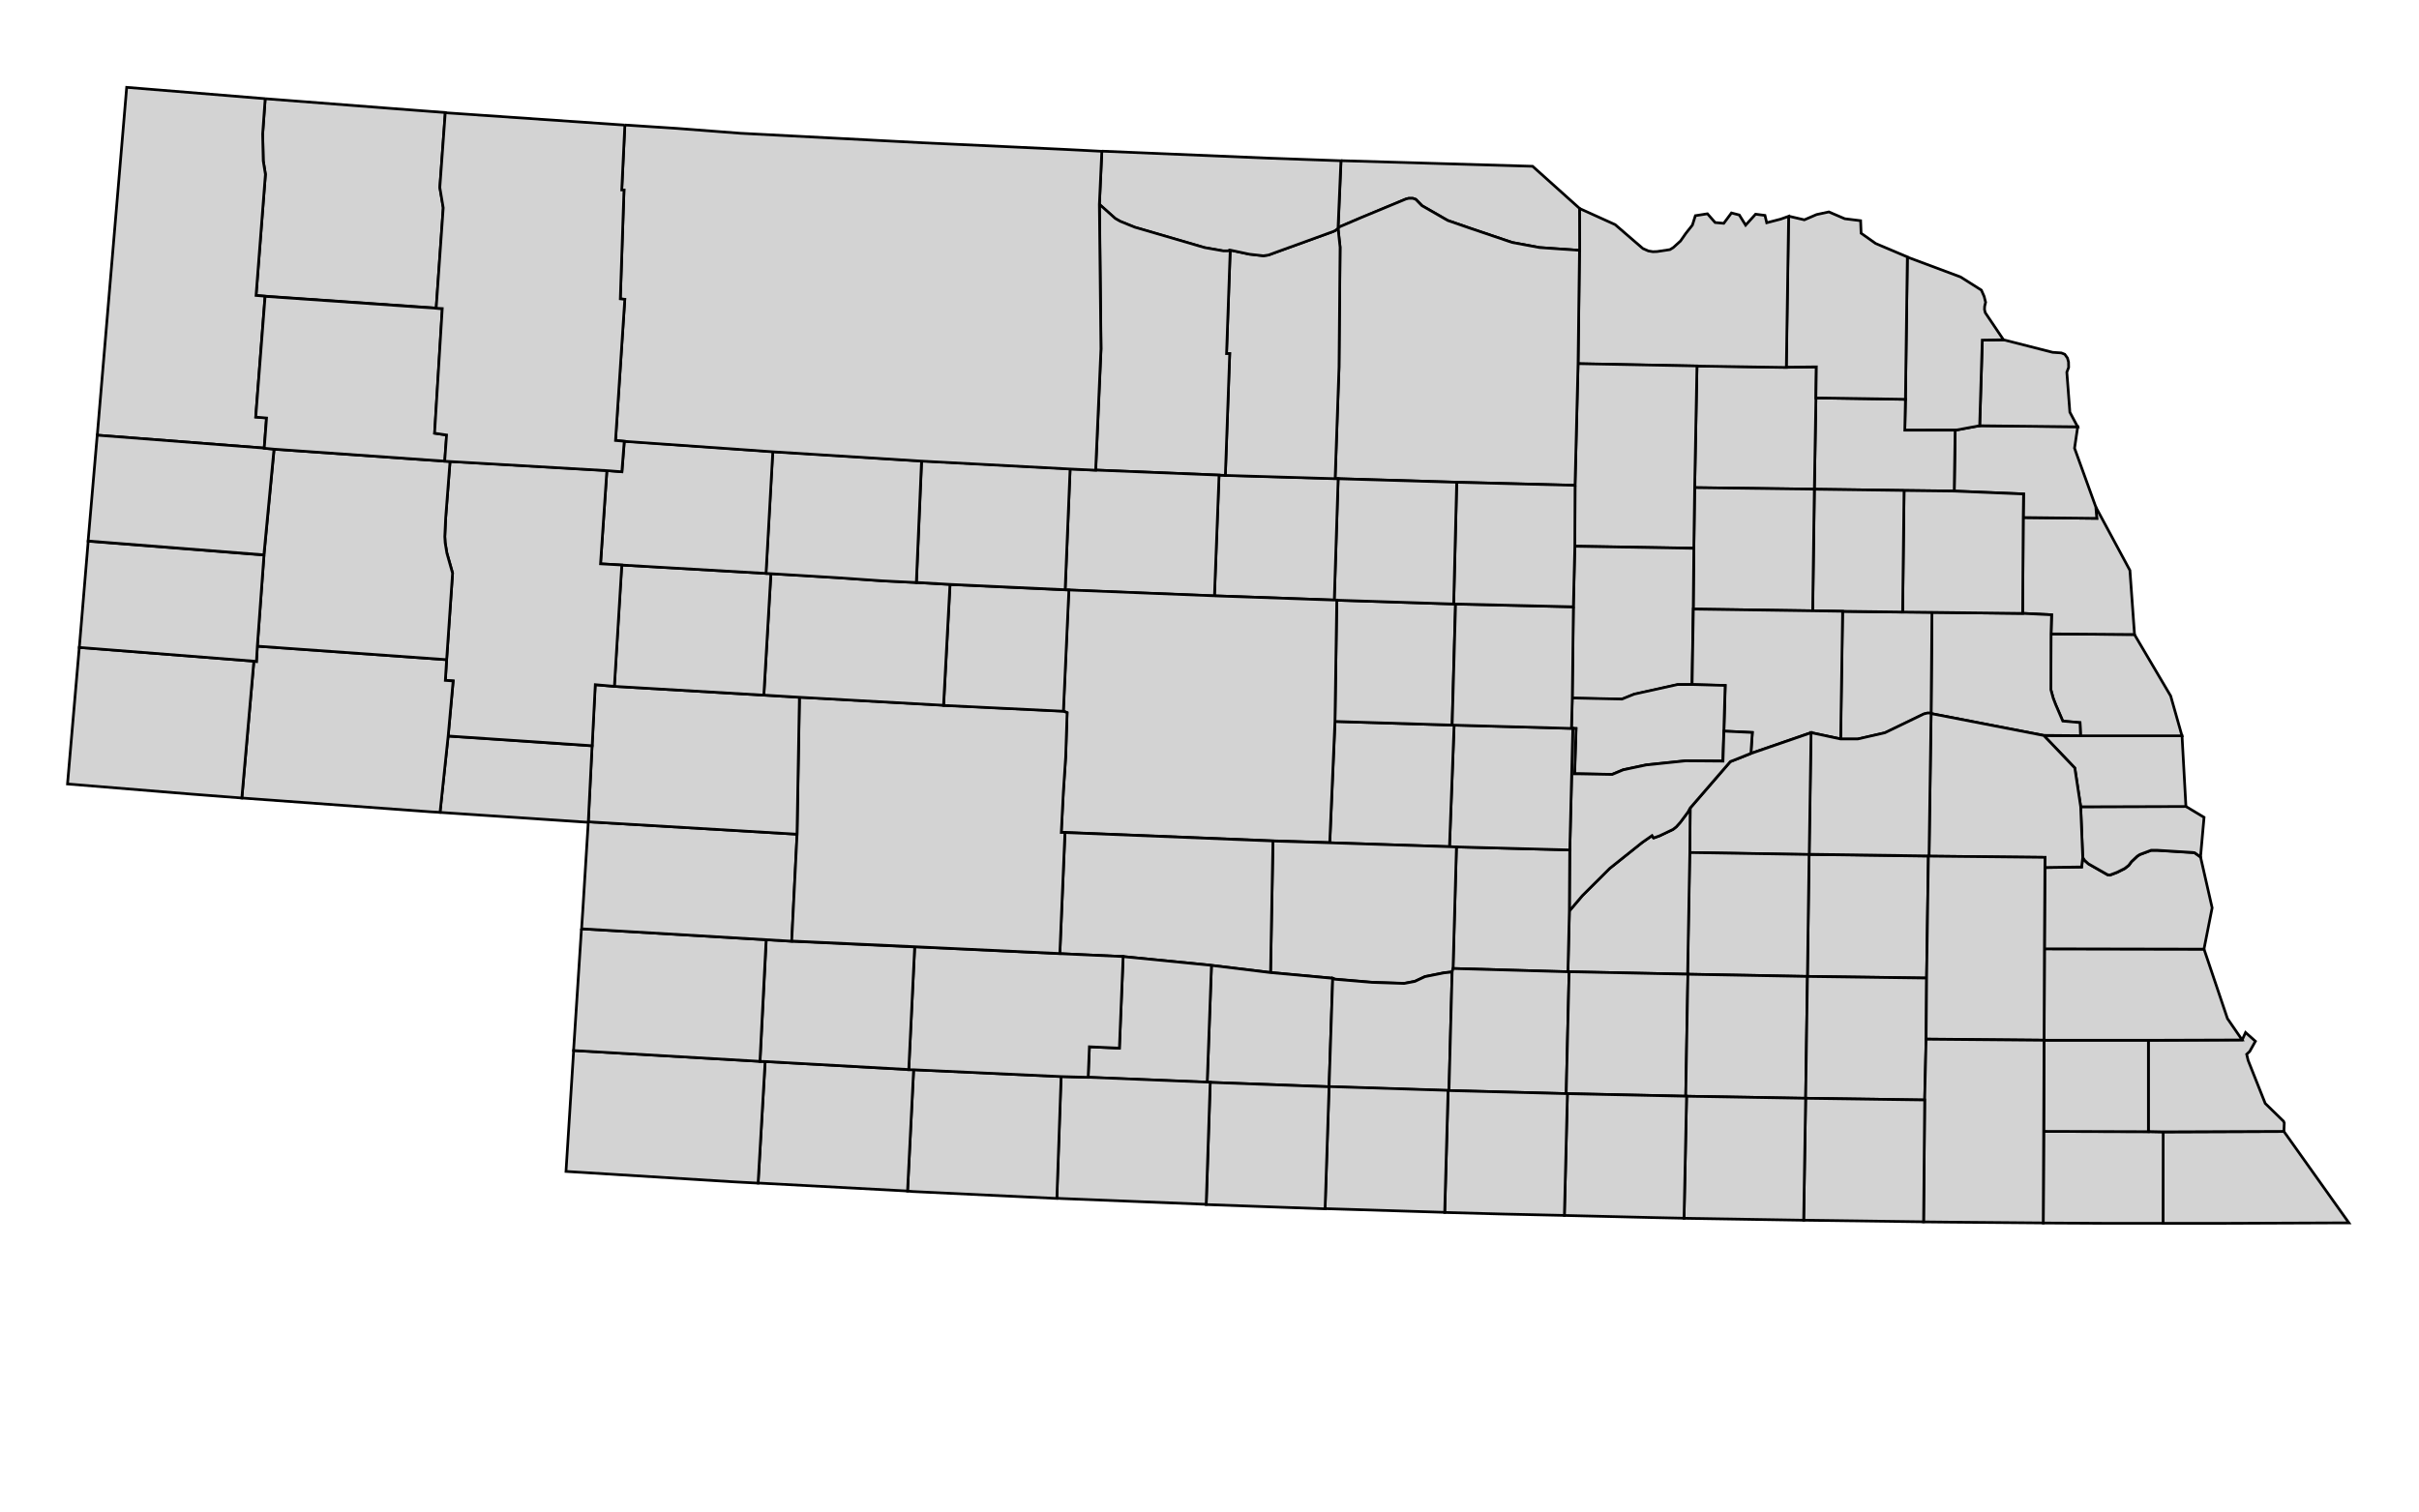
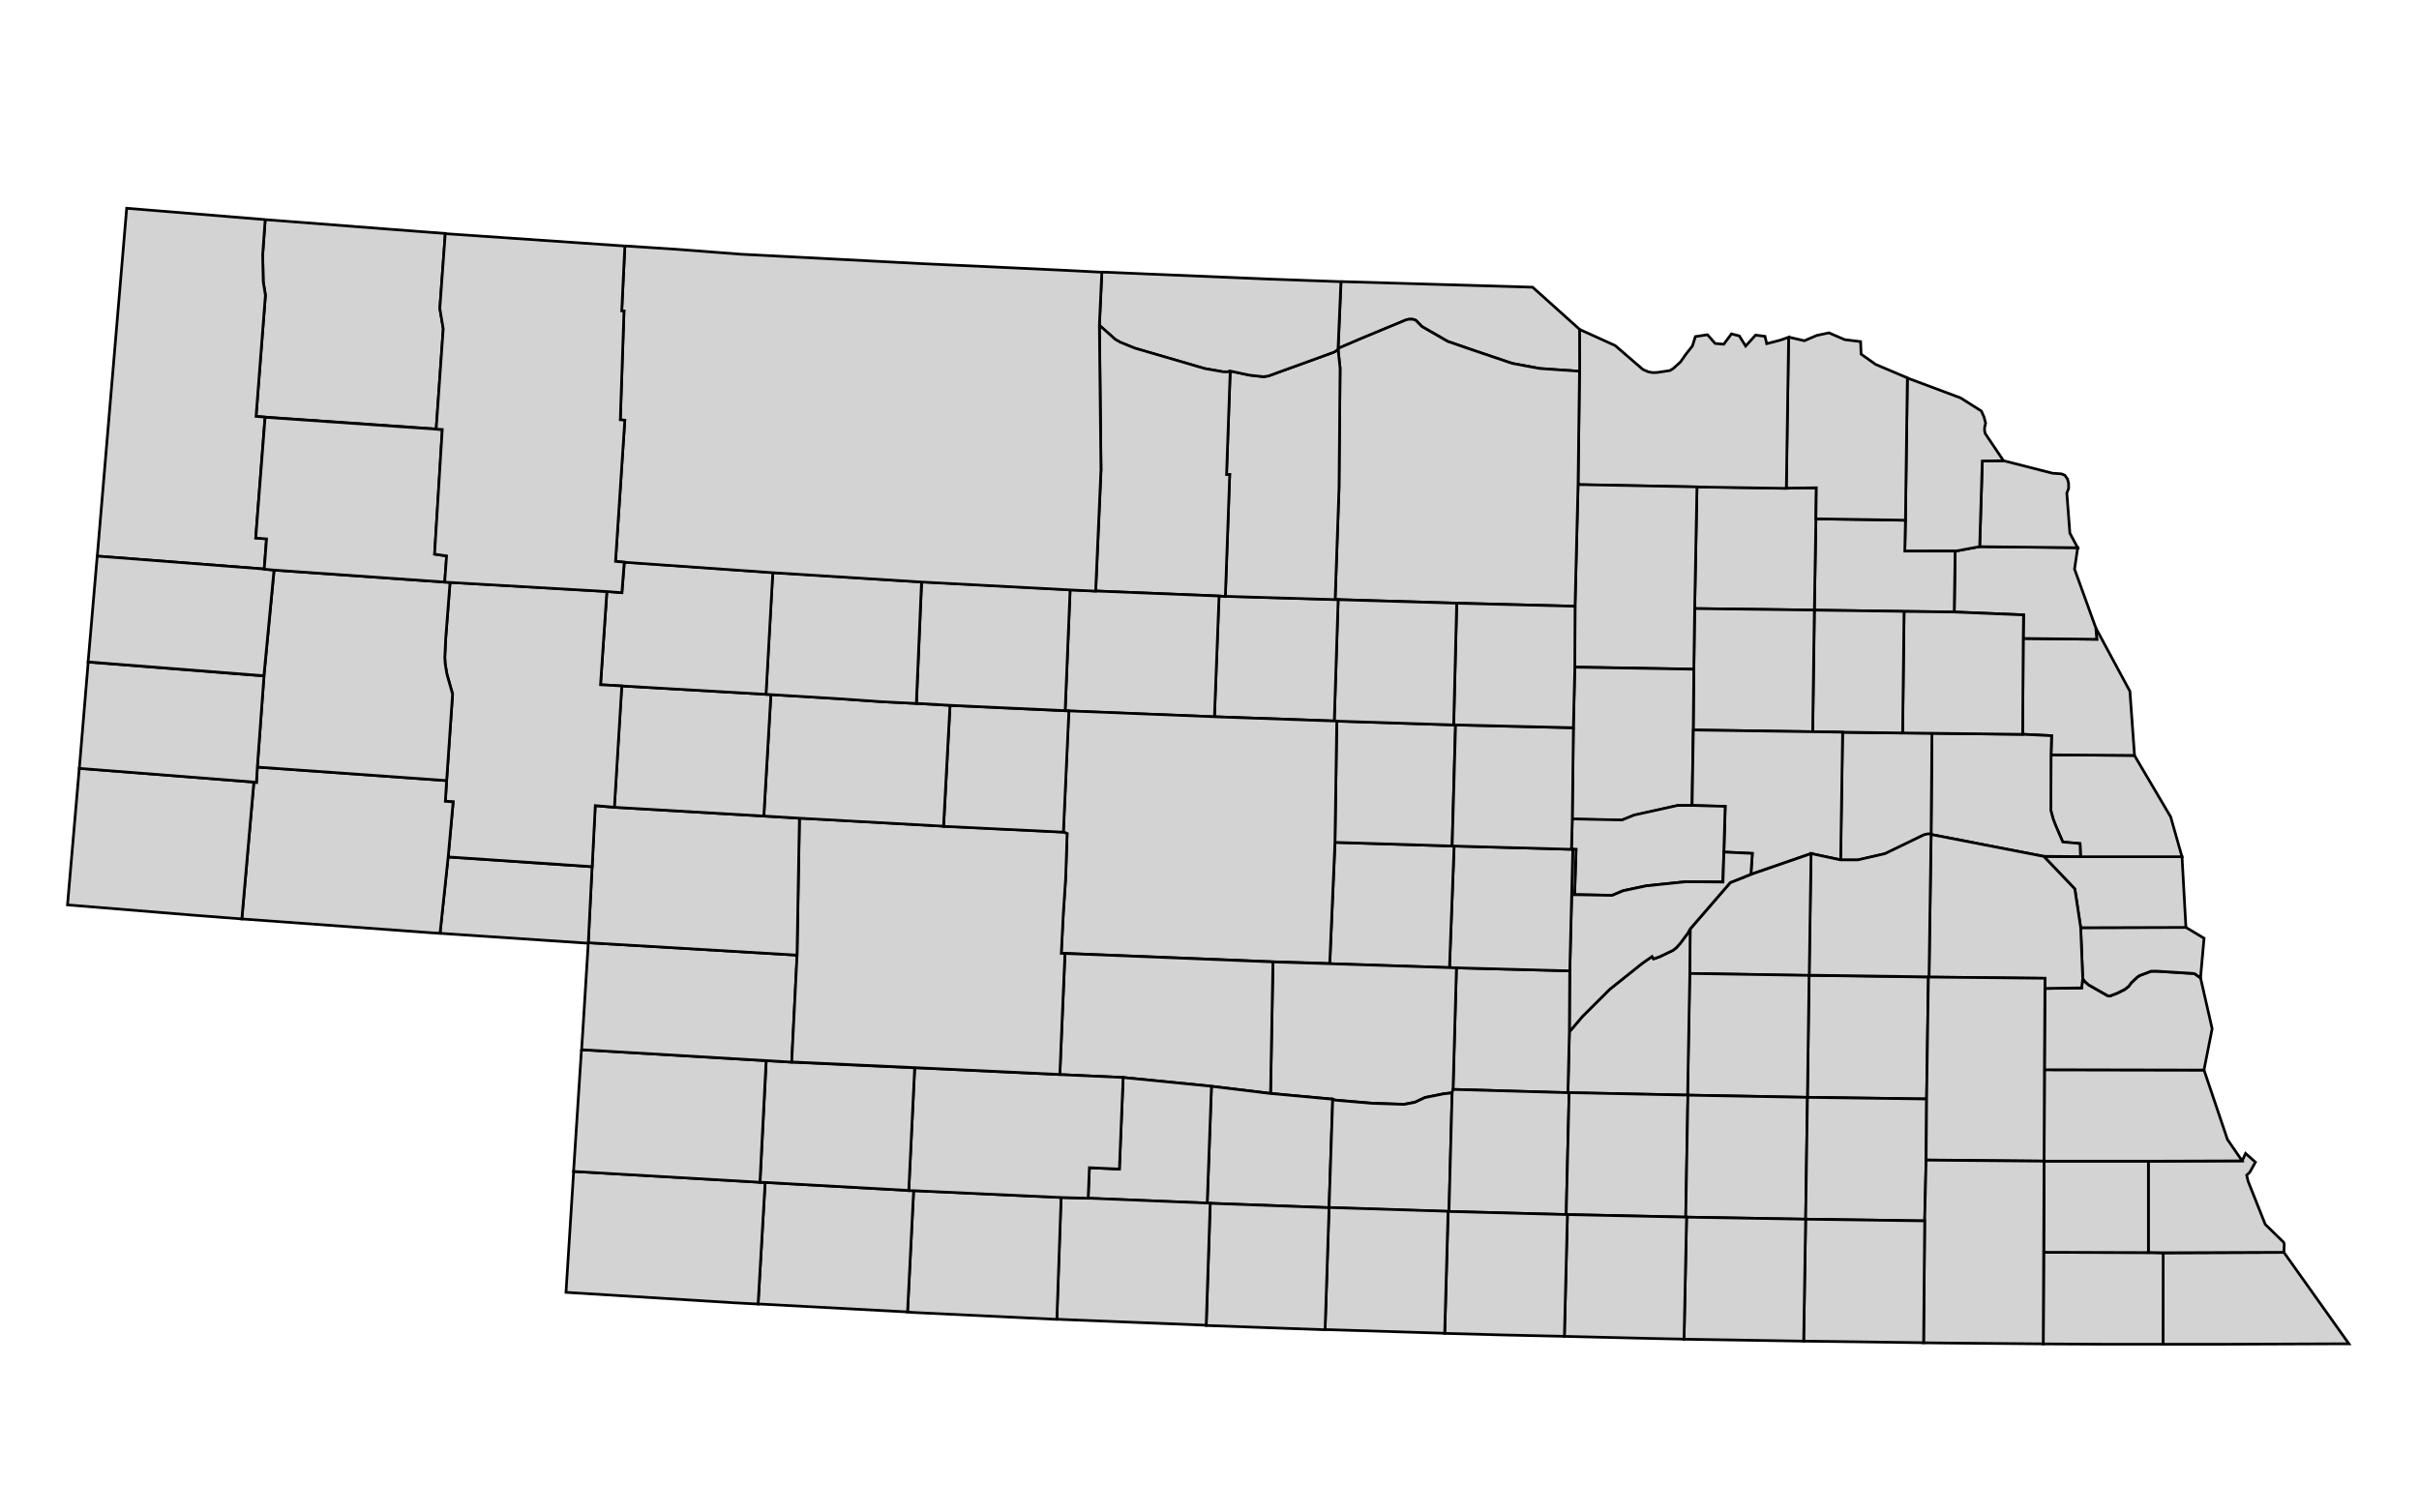
<svg xmlns="http://www.w3.org/2000/svg" width="800" height="500" version="1.0">
-   <g id="county-group" class="counties" transform="scale(5), translate(-380 -185)" style="fill:#d3d3d3;stroke-width:.178;stroke:#000">
+   <g id="county_group" class="counties" transform="scale(5), translate(-380 -177)" style="fill:#d3d3d3;stroke-width:.178;stroke:#000">
    <path id="Dawes__NE" class="31045" d="m397.54 191.53 8.429 0.651 3.487 0.265-0.36 4.948 0.225 1.344-0.467 6.643-11.321-0.786-0.595-0.05 0.619-8.013-0.144-0.898-0.039-1.771 0.168-2.335" />
    <path id="Sioux__NE" class="31165" d="m397.54 191.53-0.168 2.335 0.039 1.771 0.144 0.898-0.619 8.013 0.595 0.05-0.619 7.987 0.715 0.06-0.153 2.002-11.04-0.854 1.945-23.013 9.159 0.749" />
    <path id="Richardson__NE" class="31147" d="m523.08 259.89 7.987-0.03 4.298 6.044h-0.554l-7.843 0.03h-3.897l9e-3 -6.042" />
    <path id="Pawnee__NE" class="31133" d="m515.18 259.85 6.919 0.02 0.981 0.02-9e-3 6.042h-3.994l-3.928-0.02 0.03-6.051" />
    <path id="Nemaha__NE" class="31127" d="m522.1 253.82 6.203-0.02 0.226-0.491 0.651 0.578-0.378 0.676-0.2 0.185 0.096 0.408 1.132 2.846 1.214 1.182 0.046 0.119-5e-3 0.04v0.03l-0.018 0.418v0.06l-7.987 0.03-0.981-0.02v-6.051" />
    <path id="Johnson__NE" class="31097" d="m522.1 253.82v6.051l-6.919-0.02 0.025-6.037h6.894" />
    <path id="Otoe__NE" class="31131" d="m525.78 247.79 1.551 4.598 0.972 1.414-6.203 0.02h-6.894l0.023-6.049 10.551 0.02" />
    <path id="Cass__NE" class="31025" d="m517.76 241.73 0.128 0.199 0.25 0.227 1.269 0.724 0.153 0.02 0.465-0.177 0.513-0.256 0.266-0.209 0.178-0.241 0.385-0.363 0.169-0.111 0.754-0.282h0.387l2.361 0.147 0.13 0.02 0.385 0.275 0.765 3.358-0.54 2.732-10.551-0.02 0.032-5.376 2.426-0.035 0.074-0.624" />
    <path id="Sarpy__NE" class="31153" d="m517.62 238.37 6.958-0.02 1.205 0.724-0.234 2.619-0.385-0.275-0.13-0.02-2.361-0.147h-0.387l-0.754 0.282-0.169 0.111-0.385 0.363-0.178 0.241-0.266 0.209-0.513 0.256-0.465 0.177-0.153-0.02-1.269-0.724-0.25-0.227-0.128-0.199-0.135-3.359" />
    <path id="Douglas__NE" class="31055" d="m515.18 233.66 2.435 0.02h6.711l0.257 4.677-6.958 0.02-0.39-2.566-2.054-2.15" />
    <path id="Washington__NE" class="31177" d="m515.66 226.94 5.52 0.04 2.396 4.065 0.747 2.635h-6.711l-0.034-0.867-1.14-0.101-0.474-1.099-0.16-0.417-0.153-0.555 9e-3 -3.696" />
    <path id="Burt__NE" class="31021" d="m518.62 218.54 2.259 4.195 0.305 4.243-5.52-0.04 0.036-1.265-1.917-0.093 0.039-6.34 4.863 0.054-0.065-0.753" />
    <path id="Thurston__NE" class="31173" d="m510.95 213.16 6.477 0.07-0.21 1.422 1.407 3.889 0.065 0.753-4.863-0.054 0.021-1.563-4.584-0.19 0.062-4.026 1.624-0.303" />
    <path id="Dakota__NE" class="31043" d="m512.52 207.48 3.247 0.829 0.578 0.04 0.225 0.09 0.178 0.248 0.071 0.265 7e-3 0.355-0.119 0.319 0.2 2.646 0.515 0.965-6.477-0.07 0.173-5.662 1.403-0.021" />
    <path id="Dixon__NE" class="31051" d="m506.16 202.01 3.521 1.315 1.373 0.869 0.185 0.419 0.096 0.385-0.064 0.271-9e-3 0.21 0.05 0.209 1.205 1.792-1.403 0.021-0.173 5.662-1.624 0.303-3.33 2e-3 0.044-2.041 0.128-9.417" />
    <path id="Wayne__NE" class="31179" d="m500.11 211.33 5.923 0.09-0.044 2.041 3.33-2e-3 -0.062 4.026-3.32-0.04-5.93-0.08 0.103-6.033" />
    <path id="Pierce__NE" class="31139" d="m492.09 217.26 0.153-8.05 5.907 0.09 1.991-0.022-0.031 2.055-0.103 6.033-7.916-0.103" />
    <path id="Cedar__NE" class="31027" d="m498.3 199.3 1.045 0.243 0.811-0.349 0.811-0.174 1.05 0.451 1.05 0.13 0.032 0.828 0.965 0.682 2.095 0.888-0.128 9.417-5.923-0.09 0.031-2.055-1.991 0.022 0.152-9.999" />
    <path id="Knox__NE" class="31107" d="m484.47 198.79 2.361 1.07 1.833 1.582 0.362 0.16 0.298 0.05 0.28-0.01 0.852-0.128 0.225-0.14 0.474-0.431 0.353-0.506 0.432-0.545 0.197-0.623 0.798-0.126 0.511 0.58 0.569 0.051 0.509-0.686 0.519 0.135 0.419 0.673 0.658-0.726 0.62 0.081 0.117 0.486 0.915-0.238 0.534-0.189-0.152 9.999-5.907-0.09-7.866-0.153 0.096-7.492-7e-3 -2.78" />
    <path id="Dodge__NE" class="31053" d="m513.78 225.58 1.917 0.093-0.036 1.265-9e-3 3.696 0.153 0.555 0.16 0.417 0.474 1.099 1.14 0.101 0.034 0.867-2.435-0.02-7.449-1.448v-0.02l0.057-6.671 5.994 0.07" />
    <path id="Colfax__NE" class="31037" d="m505.84 225.49 1.945 0.02-0.057 6.671h-0.248l-0.234 0.06-2.573 1.245-1.799 0.41h-1.134l0.13-8.448 3.969 0.05" />
    <path id="Cuming__NE" class="31039" d="m505.94 217.45 3.32 0.04 4.584 0.19-0.021 1.563-0.039 6.34-5.994-0.07-1.945-0.02 0.096-8.042" />
    <path id="Stanton__NE" class="31167" d="m505.94 217.45-0.096 8.042-3.969-0.05-1.977-0.03 0.112-8.046 5.93 0.08" />
    <path id="Madison__NE" class="31119" d="m492.09 217.26 7.916 0.103-0.112 8.046-7.898-0.114 0.039-4.028 0.055-4.007" />
    <path id="Antelope__NE" class="31003" d="m492.09 217.26-0.055 4.007-7.875-0.135 0.016-4.024 0.201-8.051 7.866 0.153-0.153 8.05" />
    <path id="Boone__NE" class="31011" d="m484.16 221.14 7.875 0.135-0.039 4.028-0.082 4.997h-0.947l-2.878 0.637-0.811 0.328-3.288-0.07 0.073-6.034 0.096-4.011" />
    <path id="Platte__NE" class="31141" d="m499.9 225.41 1.977 0.03-0.13 8.448-1.959-0.419-3.979 1.374 0.094-1.382-1.877-0.089 0.087-3.018-2.192-0.061 0.082-4.997 7.898 0.114" />
    <path id="Saunders__NE" class="31155" d="m507.73 232.21 7.449 1.448 2.054 2.15 0.39 2.566 0.135 3.359-0.074 0.624-2.426 0.035 9e-3 -0.668-7.675-0.08 0.137-9.433" />
    <path id="Seward__NE" class="31159" d="m507.55 241.64-0.119 8.063-7.884-0.107 0.112-8.066 7.891 0.11" />
    <path id="Butler__NE" class="31023" d="m499.66 241.53 0.121-8.06 1.959 0.419h1.134l1.799-0.41 2.573-1.245 0.234-0.06h0.248v0.02l-0.137 9.433h-0.039l-7.891-0.11" />
    <path id="Polk__NE" class="31143" d="m495.81 234.85 3.979-1.374-0.121 8.06-7.898-0.128 0.023-2.944 2.655-3.07 1.362-0.544" />
    <path id="York__NE" class="31185" d="m499.66 241.53-0.112 8.066-7.907-0.145h-0.025l0.146-8.049 7.898 0.128" />
    <path id="Hamilton__NE" class="31081" d="m491.77 241.4-0.146 8.049-7.834-0.16h-0.08l0.096-4.026 0.852-1.004 1.815-1.809 2.147-1.714 0.651-0.452 0.096 0.149h0.025l0.376-0.135 0.893-0.426 0.216-0.17 0.275-0.31 0.497-0.668 0.144-0.268-0.023 2.944" />
    <path id="Nance__NE" class="31125" d="m483.99 231.18 3.288 0.07 0.811-0.328 2.878-0.637h0.947l2.192 0.061-0.087 3.018-0.064 1.985-2.451-0.02-2.619 0.272-1.519 0.321-0.74 0.309-2.127-0.04h-0.355l0.096-2.997-0.218-0.01h-0.087l0.055-2.007" />
    <path id="Merrick__NE" class="31121" d="m484.03 233.19 0.218 0.01-0.096 2.997h0.355l2.127 0.04 0.74-0.309 1.519-0.321 2.619-0.272 2.451 0.02 0.064-1.985 1.877 0.089-0.094 1.382-1.362 0.544-2.655 3.07-0.144 0.267-0.497 0.669-0.275 0.31-0.216 0.17-0.893 0.426-0.376 0.135h-0.025l-0.096-0.15-0.651 0.453-2.147 1.714-1.815 1.809-0.852 1.004 0.025-4.033 0.2-8.046" />
    <path id="Hall__NE" class="31079" d="m476.33 241.03 7.497 0.201-0.025 4.033-0.096 4.026-7.6-0.216 0.225-8.044" />
    <path id="Howard__NE" class="31093" d="m476.18 232.97 7.763 0.216h0.087l-0.2 8.046-7.497-0.201-0.458-0.02 0.305-8.045" />
    <path id="Sherman__NE" class="31163" d="m476.05 232.97h0.128l-0.305 8.045-7.916-0.259 0.346-8.026 7.747 0.24" />
    <path id="Boyd__NE" class="31015" d="m468.7 195.63 12.671 0.371 3.104 2.784 7e-3 2.78-2.651-0.185-1.81-0.337-2.747-0.931-1.51-0.522-1.704-0.979-0.41-0.419-0.201-0.07h-0.264l-0.193 0.05-2.901 1.205-1.455 0.622-0.128 0.104 0.193-4.466" />
    <path id="Holt__NE" class="31089" d="m468.5 200.1 0.128-0.104 1.455-0.622 2.901-1.205 0.193-0.05h0.264l0.201 0.07 0.41 0.419 1.704 0.978 1.51 0.523 2.747 0.931 1.81 0.336 2.651 0.186-0.096 7.492-0.201 8.051-7.827-0.203-7.843-0.234h-0.2l0.257-7.367 0.071-7.939-0.136-1.262" />
    <path id="Valley__NE" class="31175" d="m468.42 224.71 7.729 0.25h0.121l-0.225 8.01-7.747-0.24 0.121-8.02" />
    <path id="Greeley__NE" class="31077" d="m484.07 225.15-0.073 6.034-0.055 2.007-7.763-0.216h-0.128l0.225-8.01 7.795 0.185" />
    <path id="Wheeler__NE" class="31183" d="m484.18 217.11-0.016 4.024-0.096 4.011-7.795-0.185h-0.121l0.201-8.053 7.827 0.203" />
    <path id="Garfield__NE" class="31071" d="m468.25 224.7 0.257-8.028 7.843 0.234-0.201 8.053-7.729-0.25h-0.169" />
    <path id="Loup__NE" class="31115" d="m468.31 216.67h0.2l-0.257 8.028-7.93-0.279 0.305-7.995 0.417 0.02 7.265 0.217" />
    <path id="Rock__NE" class="31149" d="m468.31 216.67-7.265-0.217 0.289-8.059h-0.209l0.242-6.853 1.268 0.271 0.932 0.105 0.339-0.05 0.594-0.219 3.689-1.339 0.144-0.07 0.169-0.144 0.136 1.262-0.071 7.939-0.257 7.367" />
    <path id="Keya_Paha__NE" class="31103" d="m452.88 195 11.129 0.467 4.685 0.168-0.193 4.466-0.169 0.144-0.144 0.07-3.689 1.339-0.594 0.219-0.339 0.05-0.932-0.105-1.268-0.271-0.146 0.06h-0.312l-1.239-0.218-4.619-1.349-0.965-0.392-0.321-0.186-1.046-0.932 0.162-3.518" />
    <path id="Brown__NE" class="31017" d="m461.37 201.54-0.242 6.853h0.209l-0.289 8.059-0.417-0.02-8.157-0.331 0.353-8.027-0.105-9.554 1.046 0.932 0.321 0.186 0.965 0.392 4.619 1.349 1.239 0.218h0.312l0.146-0.06" />
    <path id="Blaine__NE" class="31009" d="m450.78 216.02 1.696 0.08 8.157 0.331-0.305 7.995-9.627-0.387-0.248-0.02 0.328-8.004" />
    <path id="Custer__NE" class="31041" d="m460.32 224.42 7.93 0.279h0.169l-0.121 8.02-0.346 8.026-3.76-0.117-13.757-0.557h-0.242l0.137-2.685 0.153-2.312 0.096-2.926-0.25-0.105 0.362-8.012 9.627 0.387" />
    <path id="Buffalo__NE" class="31019" d="m464.2 240.64 3.76 0.117 7.916 0.259 0.458 0.02-0.225 8.044-0.057 0.216-0.547 0.06-1.253 0.25-0.665 0.313-0.708 0.136-2.115-0.07-2.466-0.209-0.146-0.06-4.113-0.378 0.16-8.702" />
    <path id="Dawson__NE" class="31047" d="m450.44 240.08 13.757 0.557-0.16 8.702-3.906-0.475-5.843-0.579-4.186-0.193 0.339-8.012" />
    <path id="Phelps__NE" class="31137" d="m460.13 248.87 3.906 0.475 4.113 0.378-0.241 7.174-7.859-0.289h-0.201l0.282-7.729" />
    <path id="Kearney__NE" class="31099" d="m476.05 249.29-0.209 7.859h-0.057l-7.875-0.25 0.241-7.174 0.146 0.06 2.466 0.209 2.115 0.07 0.708-0.136 0.665-0.313 1.253-0.25 0.547-0.06" />
    <path id="Adams__NE" class="31001" d="m476.05 249.29 0.057-0.216 7.6 0.216h0.08l-0.193 8.062-7.754-0.203 0.209-7.859" />
    <path id="Clay__NE" class="31035" d="m491.62 249.45h0.025l-0.144 8.07-7.827-0.168h-0.08l0.193-8.062 7.834 0.16" />
    <path id="Fillmore__NE" class="31059" d="m499.55 249.6-0.119 8.06-7.877-0.135h-0.055l0.144-8.07 7.907 0.145" />
    <path id="Saline__NE" class="31151" d="m499.55 249.6 7.884 0.107-0.032 4.04-0.096 4.025-7.875-0.112 0.119-8.06" />
    <path id="Lancaster__NE" class="31109" d="m507.59 241.64 7.675 0.08-9e-3 0.668-0.032 5.376-0.023 6.049-7.802-0.07 0.032-4.04 0.119-8.062h0.039" />
    <path id="Gage__NE" class="31067" d="m515.2 253.82-0.025 6.037-0.03 6.051-5.98-0.05-1.936-0.02 0.073-8.061 0.096-4.025 7.802 0.07" />
    <path id="Jefferson__NE" class="31095" d="m499.43 257.66 7.875 0.112-0.073 8.061-7.932-0.105 0.13-8.068" />
    <path id="Thayer__NE" class="31169" d="m499.43 257.66-0.13 8.068-7.914-0.127 0.168-8.076 7.877 0.135" />
    <path id="Nuckolls__NE" class="31129" d="m491.5 257.52h0.055l-0.168 8.076-1.929-0.04-5.987-0.144 0.201-8.057 7.827 0.168" />
    <path id="Webster__NE" class="31181" d="m475.84 257.15 7.754 0.203h0.08l-0.201 8.057-4.033-0.09-3.881-0.105 0.225-8.067h0.057" />
    <path id="Franklin__NE" class="31061" d="m475.78 257.14-0.225 8.067-5.955-0.185-1.959-0.06 0.264-8.076 7.875 0.25" />
    <path id="Harlan__NE" class="31083" d="m460.05 256.61 7.859 0.289-0.264 8.076-7.82-0.281h-0.041l0.266-8.084" />
    <path id="Gosper__NE" class="31073" d="m460.13 248.87-0.282 7.729-7.875-0.322 0.082-2.022 1.984 0.09 0.248-6.058 5.843 0.579" />
    <path id="Furnas__NE" class="31065" d="m450.18 256.22 1.79 0.05 7.875 0.322h0.201l-0.266 8.084-9.61-0.385-0.273-0.02 0.282-8.066" />
    <path id="Red_Willow__NE" class="31145" d="m440.43 255.77 9.756 0.451-0.282 8.066-9.529-0.457-0.348-0.03 0.403-8.035" />
    <path id="Hitchcock__NE" class="31087" d="m430.61 255.23 9.499 0.531h0.321l-0.403 8.035-9.882-0.529 0.465-8.044" />
    <path id="Dundy__NE" class="31057" d="m430.27 255.22 0.337 0.01-0.465 8.044-1.519-0.08-11.186-0.694 0.506-8.001 12.327 0.716" />
    <path id="Frontier__NE" class="31063" d="m440.5 247.64 9.602 0.452 4.186 0.193-0.248 6.058-1.984-0.09-0.082 2.022-1.79-0.05-9.756-0.451h-0.321l0.392-8.119" />
    <path id="Hayes__NE" class="31085" d="m440.5 247.64-0.392 8.119-9.499-0.531-0.337-0.01 0.41-8.046 1.687 0.1 8.132 0.375" />
    <path id="Chase__NE" class="31029" d="m418.46 246.45 12.214 0.722-0.41 8.046-12.327-0.716 0.522-8.052" />
    <path id="Perkins__NE" class="31135" d="m418.91 239.4 7e-3 -0.03 13.807 0.82-0.355 7.08-1.687-0.1-12.214-0.722 0.08-1.207 0.362-5.842" />
    <path id="Lincoln__NE" class="31111" d="m442.41 231.66 7.923 0.385 0.25 0.105-0.096 2.926-0.153 2.312-0.137 2.685h0.242l-0.339 8.012-9.602-0.452-8.132-0.375 0.355-7.08 0.16-9.055 9.529 0.53" />
    <path id="Keith__NE" class="31101" d="m420.63 230.41 9.891 0.581 2.355 0.144-0.16 9.055-13.807-0.82 0.25-5.029 0.207-4.04 1.263 0.109" />
    <path id="Logan__NE" class="31113" d="m442.84 223.67 7.611 0.353 0.248 0.02-0.362 8.012-7.923-0.385 0.426-7.996" />
    <path id="McPherson__NE" class="31117" d="m430.99 222.95 4.379 0.265 3.004 0.209 2.236 0.112 2.225 0.129-0.426 7.996-9.529-0.53-2.355-0.144 0.467-8.037" />
    <path id="Arthur__NE" class="31005" d="m421.12 222.38 9.538 0.553 0.33 0.02-0.467 8.037-9.891-0.581 0.49-8.025" />
    <path id="Thomas__NE" class="31171" d="m440.96 215.49 9.82 0.522-0.328 8.004-7.611-0.353-2.225-0.129 0.344-8.044" />
    <path id="Hooker__NE" class="31091" d="m431.11 214.88 9.843 0.617-0.344 8.044-2.236-0.112-3.004-0.209-4.379-0.265-0.33-0.02 0.449-8.059" />
    <path id="Grant__NE" class="31075" d="m420.14 216.13 0.998 0.077 0.158-2.022 9.82 0.692-0.449 8.059-9.538-0.553-1.407-0.08 0.419-6.171" />
    <path id="Deuel__NE" class="31049" d="m409.64 233.7 9.522 0.644-0.25 5.029-7e-3 0.03-9.802-0.656 0.537-5.048" />
    <path id="Garden__NE" class="31069" d="m420.14 216.13-0.419 6.171 1.407 0.08-0.49 8.025-1.263-0.109-0.207 4.04-9.522-0.644 0.329-3.644-0.516-0.037 0.084-1.374 0.392-5.721-0.378-1.336-0.111-0.672-0.025-0.412 0.057-1.228 0.289-3.744 10.375 0.602" />
    <path id="Cheyenne__NE" class="31033" d="m409.54 228.64-0.084 1.374 0.516 0.037-0.329 3.644-0.537 5.048-0.556-0.03-12.551-0.918 0.795-9.055 0.168 0.022 0.059-1.011 12.519 0.893" />
    <path id="Morrill__NE" class="31123" d="m409.42 215.51 0.346 0.02-0.289 3.744-0.057 1.228 0.025 0.412 0.111 0.672 0.378 1.336-0.392 5.721-12.519-0.893 0.44-6.032 0.669-6.999 11.289 0.793" />
    <path id="Kimball__NE" class="31105" d="m396.79 228.74-0.795 9.055-3.302-0.255-8.228-0.674 0.779-9.033 11.546 0.907" />
    <path id="Banner__NE" class="31007" d="m397.46 221.72-0.44 6.032-0.059 1.011-0.168-0.022-11.546-0.907 0.587-7.03 11.626 0.916" />
    <path id="Scotts_Bluff__NE" class="31157" d="m397.47 214.65 0.653 0.06-0.669 6.999-11.626-0.916 0.603-7.002 11.04 0.854" />
    <path id="Box_Butte__NE" class="31013" d="m409.42 215.51-11.289-0.793-0.653-0.06 0.153-2.002-0.715-0.06 0.619-7.987 11.321 0.786 0.403 0.02-0.509 8.248 0.795 0.117-0.125 1.735" />
    <path id="Cherry__NE" class="31031" d="m421.33 193.27 3.462 0.226 4.179 0.321 6.661 0.346 5.377 0.282 6.074 0.281 3.263 0.154 1.198 0.06 1.334 0.07-0.162 3.518 0.105 9.554-0.353 8.027-1.696-0.08-9.82-0.522-9.843-0.617-9.82-0.692-0.578-0.05 0.614-9.34-0.297-0.032 0.244-7.2-0.149-4e-3 0.206-4.295" />
    <path id="Sheridan__NE" class="31161" d="m421.33 193.27-0.206 4.295 0.149 4e-3 -0.244 7.2 0.297 0.032-0.614 9.34 0.578 0.05-0.158 2.022-0.998-0.077-10.375-0.602-0.346-0.02 0.125-1.735-0.795-0.118 0.509-8.247-0.403-0.02 0.467-6.643-0.225-1.344 0.36-4.948 11.877 0.817" />
  </g>
+   <text x="10" y="50" font-size="50" fill="black" visibility="hidden">Dawes
+     <set attributeName="visibility" from="visible" to="hidden" begin="county_group.mouseover" />
+     <set attributeName="visibility" from="hidden" to="visible" begin="Dawes__NE.mouseover" end="Dawes__NE.mouseout" />
+   </text>
+   <text x="10" y="50" font-size="50" fill="black" visibility="hidden">Sioux
+     <set attributeName="visibility" from="visible" to="hidden" begin="county_group.mouseover" />
+     <set attributeName="visibility" from="hidden" to="visible" begin="Sioux__NE.mouseover" end="Sioux__NE.mouseout" />
+   </text>
+   <text x="10" y="50" font-size="50" fill="black" visibility="hidden">Richardson
+     <set attributeName="visibility" from="visible" to="hidden" begin="county_group.mouseover" />
+     <set attributeName="visibility" from="hidden" to="visible" begin="Richardson__NE.mouseover" end="Richardson__NE.mouseout" />
+   </text>
+   <text x="10" y="50" font-size="50" fill="black" visibility="hidden">Pawnee
+     <set attributeName="visibility" from="visible" to="hidden" begin="county_group.mouseover" />
+     <set attributeName="visibility" from="hidden" to="visible" begin="Pawnee__NE.mouseover" end="Pawnee__NE.mouseout" />
+   </text>
+   <text x="10" y="50" font-size="50" fill="black" visibility="hidden">Nemaha
+     <set attributeName="visibility" from="visible" to="hidden" begin="county_group.mouseover" />
+     <set attributeName="visibility" from="hidden" to="visible" begin="Nemaha__NE.mouseover" end="Nemaha__NE.mouseout" />
+   </text>
+   <text x="10" y="50" font-size="50" fill="black" visibility="hidden">Johnson
+     <set attributeName="visibility" from="visible" to="hidden" begin="county_group.mouseover" />
+     <set attributeName="visibility" from="hidden" to="visible" begin="Johnson__NE.mouseover" end="Johnson__NE.mouseout" />
+   </text>
+   <text x="10" y="50" font-size="50" fill="black" visibility="hidden">Otoe
+     <set attributeName="visibility" from="visible" to="hidden" begin="county_group.mouseover" />
+     <set attributeName="visibility" from="hidden" to="visible" begin="Otoe__NE.mouseover" end="Otoe__NE.mouseout" />
+   </text>
+   <text x="10" y="50" font-size="50" fill="black" visibility="hidden">Cass
+     <set attributeName="visibility" from="visible" to="hidden" begin="county_group.mouseover" />
+     <set attributeName="visibility" from="hidden" to="visible" begin="Cass__NE.mouseover" end="Cass__NE.mouseout" />
+   </text>
+   <text x="10" y="50" font-size="50" fill="black" visibility="hidden">Sarpy
+     <set attributeName="visibility" from="visible" to="hidden" begin="county_group.mouseover" />
+     <set attributeName="visibility" from="hidden" to="visible" begin="Sarpy__NE.mouseover" end="Sarpy__NE.mouseout" />
+   </text>
+   <text x="10" y="50" font-size="50" fill="black" visibility="hidden">Douglas
+     <set attributeName="visibility" from="visible" to="hidden" begin="county_group.mouseover" />
+     <set attributeName="visibility" from="hidden" to="visible" begin="Douglas__NE.mouseover" end="Douglas__NE.mouseout" />
+   </text>
+   <text x="10" y="50" font-size="50" fill="black" visibility="hidden">Washington
+     <set attributeName="visibility" from="visible" to="hidden" begin="county_group.mouseover" />
+     <set attributeName="visibility" from="hidden" to="visible" begin="Washington__NE.mouseover" end="Washington__NE.mouseout" />
+   </text>
+   <text x="10" y="50" font-size="50" fill="black" visibility="hidden">Burt
+     <set attributeName="visibility" from="visible" to="hidden" begin="county_group.mouseover" />
+     <set attributeName="visibility" from="hidden" to="visible" begin="Burt__NE.mouseover" end="Burt__NE.mouseout" />
+   </text>
+   <text x="10" y="50" font-size="50" fill="black" visibility="hidden">Thurston
+     <set attributeName="visibility" from="visible" to="hidden" begin="county_group.mouseover" />
+     <set attributeName="visibility" from="hidden" to="visible" begin="Thurston__NE.mouseover" end="Thurston__NE.mouseout" />
+   </text>
+   <text x="10" y="50" font-size="50" fill="black" visibility="hidden">Dakota
+     <set attributeName="visibility" from="visible" to="hidden" begin="county_group.mouseover" />
+     <set attributeName="visibility" from="hidden" to="visible" begin="Dakota__NE.mouseover" end="Dakota__NE.mouseout" />
+   </text>
+   <text x="10" y="50" font-size="50" fill="black" visibility="hidden">Dixon
+     <set attributeName="visibility" from="visible" to="hidden" begin="county_group.mouseover" />
+     <set attributeName="visibility" from="hidden" to="visible" begin="Dixon__NE.mouseover" end="Dixon__NE.mouseout" />
+   </text>
+   <text x="10" y="50" font-size="50" fill="black" visibility="hidden">Wayne
+     <set attributeName="visibility" from="visible" to="hidden" begin="county_group.mouseover" />
+     <set attributeName="visibility" from="hidden" to="visible" begin="Wayne__NE.mouseover" end="Wayne__NE.mouseout" />
+   </text>
+   <text x="10" y="50" font-size="50" fill="black" visibility="hidden">Pierce
+     <set attributeName="visibility" from="visible" to="hidden" begin="county_group.mouseover" />
+     <set attributeName="visibility" from="hidden" to="visible" begin="Pierce__NE.mouseover" end="Pierce__NE.mouseout" />
+   </text>
+   <text x="10" y="50" font-size="50" fill="black" visibility="hidden">Cedar
+     <set attributeName="visibility" from="visible" to="hidden" begin="county_group.mouseover" />
+     <set attributeName="visibility" from="hidden" to="visible" begin="Cedar__NE.mouseover" end="Cedar__NE.mouseout" />
+   </text>
+   <text x="10" y="50" font-size="50" fill="black" visibility="hidden">Knox
+     <set attributeName="visibility" from="visible" to="hidden" begin="county_group.mouseover" />
+     <set attributeName="visibility" from="hidden" to="visible" begin="Knox__NE.mouseover" end="Knox__NE.mouseout" />
+   </text>
+   <text x="10" y="50" font-size="50" fill="black" visibility="hidden">Dodge
+     <set attributeName="visibility" from="visible" to="hidden" begin="county_group.mouseover" />
+     <set attributeName="visibility" from="hidden" to="visible" begin="Dodge__NE.mouseover" end="Dodge__NE.mouseout" />
+   </text>
+   <text x="10" y="50" font-size="50" fill="black" visibility="hidden">Colfax
+     <set attributeName="visibility" from="visible" to="hidden" begin="county_group.mouseover" />
+     <set attributeName="visibility" from="hidden" to="visible" begin="Colfax__NE.mouseover" end="Colfax__NE.mouseout" />
+   </text>
+   <text x="10" y="50" font-size="50" fill="black" visibility="hidden">Cuming
+     <set attributeName="visibility" from="visible" to="hidden" begin="county_group.mouseover" />
+     <set attributeName="visibility" from="hidden" to="visible" begin="Cuming__NE.mouseover" end="Cuming__NE.mouseout" />
+   </text>
+   <text x="10" y="50" font-size="50" fill="black" visibility="hidden">Stanton
+     <set attributeName="visibility" from="visible" to="hidden" begin="county_group.mouseover" />
+     <set attributeName="visibility" from="hidden" to="visible" begin="Stanton__NE.mouseover" end="Stanton__NE.mouseout" />
+   </text>
+   <text x="10" y="50" font-size="50" fill="black" visibility="hidden">Madison
+     <set attributeName="visibility" from="visible" to="hidden" begin="county_group.mouseover" />
+     <set attributeName="visibility" from="hidden" to="visible" begin="Madison__NE.mouseover" end="Madison__NE.mouseout" />
+   </text>
+   <text x="10" y="50" font-size="50" fill="black" visibility="hidden">Antelope
+     <set attributeName="visibility" from="visible" to="hidden" begin="county_group.mouseover" />
+     <set attributeName="visibility" from="hidden" to="visible" begin="Antelope__NE.mouseover" end="Antelope__NE.mouseout" />
+   </text>
+   <text x="10" y="50" font-size="50" fill="black" visibility="hidden">Boone
+     <set attributeName="visibility" from="visible" to="hidden" begin="county_group.mouseover" />
+     <set attributeName="visibility" from="hidden" to="visible" begin="Boone__NE.mouseover" end="Boone__NE.mouseout" />
+   </text>
+   <text x="10" y="50" font-size="50" fill="black" visibility="hidden">Platte
+     <set attributeName="visibility" from="visible" to="hidden" begin="county_group.mouseover" />
+     <set attributeName="visibility" from="hidden" to="visible" begin="Platte__NE.mouseover" end="Platte__NE.mouseout" />
+   </text>
+   <text x="10" y="50" font-size="50" fill="black" visibility="hidden">Saunders
+     <set attributeName="visibility" from="visible" to="hidden" begin="county_group.mouseover" />
+     <set attributeName="visibility" from="hidden" to="visible" begin="Saunders__NE.mouseover" end="Saunders__NE.mouseout" />
+   </text>
+   <text x="10" y="50" font-size="50" fill="black" visibility="hidden">Seward
+     <set attributeName="visibility" from="visible" to="hidden" begin="county_group.mouseover" />
+     <set attributeName="visibility" from="hidden" to="visible" begin="Seward__NE.mouseover" end="Seward__NE.mouseout" />
+   </text>
+   <text x="10" y="50" font-size="50" fill="black" visibility="hidden">Butler
+     <set attributeName="visibility" from="visible" to="hidden" begin="county_group.mouseover" />
+     <set attributeName="visibility" from="hidden" to="visible" begin="Butler__NE.mouseover" end="Butler__NE.mouseout" />
+   </text>
+   <text x="10" y="50" font-size="50" fill="black" visibility="hidden">Polk
+     <set attributeName="visibility" from="visible" to="hidden" begin="county_group.mouseover" />
+     <set attributeName="visibility" from="hidden" to="visible" begin="Polk__NE.mouseover" end="Polk__NE.mouseout" />
+   </text>
+   <text x="10" y="50" font-size="50" fill="black" visibility="hidden">York
+     <set attributeName="visibility" from="visible" to="hidden" begin="county_group.mouseover" />
+     <set attributeName="visibility" from="hidden" to="visible" begin="York__NE.mouseover" end="York__NE.mouseout" />
+   </text>
+   <text x="10" y="50" font-size="50" fill="black" visibility="hidden">Hamilton
+     <set attributeName="visibility" from="visible" to="hidden" begin="county_group.mouseover" />
+     <set attributeName="visibility" from="hidden" to="visible" begin="Hamilton__NE.mouseover" end="Hamilton__NE.mouseout" />
+   </text>
+   <text x="10" y="50" font-size="50" fill="black" visibility="hidden">Nance
+     <set attributeName="visibility" from="visible" to="hidden" begin="county_group.mouseover" />
+     <set attributeName="visibility" from="hidden" to="visible" begin="Nance__NE.mouseover" end="Nance__NE.mouseout" />
+   </text>
+   <text x="10" y="50" font-size="50" fill="black" visibility="hidden">Merrick
+     <set attributeName="visibility" from="visible" to="hidden" begin="county_group.mouseover" />
+     <set attributeName="visibility" from="hidden" to="visible" begin="Merrick__NE.mouseover" end="Merrick__NE.mouseout" />
+   </text>
+   <text x="10" y="50" font-size="50" fill="black" visibility="hidden">Hall
+     <set attributeName="visibility" from="visible" to="hidden" begin="county_group.mouseover" />
+     <set attributeName="visibility" from="hidden" to="visible" begin="Hall__NE.mouseover" end="Hall__NE.mouseout" />
+   </text>
+   <text x="10" y="50" font-size="50" fill="black" visibility="hidden">Howard
+     <set attributeName="visibility" from="visible" to="hidden" begin="county_group.mouseover" />
+     <set attributeName="visibility" from="hidden" to="visible" begin="Howard__NE.mouseover" end="Howard__NE.mouseout" />
+   </text>
+   <text x="10" y="50" font-size="50" fill="black" visibility="hidden">Sherman
+     <set attributeName="visibility" from="visible" to="hidden" begin="county_group.mouseover" />
+     <set attributeName="visibility" from="hidden" to="visible" begin="Sherman__NE.mouseover" end="Sherman__NE.mouseout" />
+   </text>
+   <text x="10" y="50" font-size="50" fill="black" visibility="hidden">Boyd
+     <set attributeName="visibility" from="visible" to="hidden" begin="county_group.mouseover" />
+     <set attributeName="visibility" from="hidden" to="visible" begin="Boyd__NE.mouseover" end="Boyd__NE.mouseout" />
+   </text>
+   <text x="10" y="50" font-size="50" fill="black" visibility="hidden">Holt
+     <set attributeName="visibility" from="visible" to="hidden" begin="county_group.mouseover" />
+     <set attributeName="visibility" from="hidden" to="visible" begin="Holt__NE.mouseover" end="Holt__NE.mouseout" />
+   </text>
+   <text x="10" y="50" font-size="50" fill="black" visibility="hidden">Valley
+     <set attributeName="visibility" from="visible" to="hidden" begin="county_group.mouseover" />
+     <set attributeName="visibility" from="hidden" to="visible" begin="Valley__NE.mouseover" end="Valley__NE.mouseout" />
+   </text>
+   <text x="10" y="50" font-size="50" fill="black" visibility="hidden">Greeley
+     <set attributeName="visibility" from="visible" to="hidden" begin="county_group.mouseover" />
+     <set attributeName="visibility" from="hidden" to="visible" begin="Greeley__NE.mouseover" end="Greeley__NE.mouseout" />
+   </text>
+   <text x="10" y="50" font-size="50" fill="black" visibility="hidden">Wheeler
+     <set attributeName="visibility" from="visible" to="hidden" begin="county_group.mouseover" />
+     <set attributeName="visibility" from="hidden" to="visible" begin="Wheeler__NE.mouseover" end="Wheeler__NE.mouseout" />
+   </text>
+   <text x="10" y="50" font-size="50" fill="black" visibility="hidden">Garfield
+     <set attributeName="visibility" from="visible" to="hidden" begin="county_group.mouseover" />
+     <set attributeName="visibility" from="hidden" to="visible" begin="Garfield__NE.mouseover" end="Garfield__NE.mouseout" />
+   </text>
+   <text x="10" y="50" font-size="50" fill="black" visibility="hidden">Loup
+     <set attributeName="visibility" from="visible" to="hidden" begin="county_group.mouseover" />
+     <set attributeName="visibility" from="hidden" to="visible" begin="Loup__NE.mouseover" end="Loup__NE.mouseout" />
+   </text>
+   <text x="10" y="50" font-size="50" fill="black" visibility="hidden">Rock
+     <set attributeName="visibility" from="visible" to="hidden" begin="county_group.mouseover" />
+     <set attributeName="visibility" from="hidden" to="visible" begin="Rock__NE.mouseover" end="Rock__NE.mouseout" />
+   </text>
+   <text x="10" y="50" font-size="50" fill="black" visibility="hidden">Keya Paha
+     <set attributeName="visibility" from="visible" to="hidden" begin="county_group.mouseover" />
+     <set attributeName="visibility" from="hidden" to="visible" begin="Keya_Paha__NE.mouseover" end="Keya_Paha__NE.mouseout" />
+   </text>
+   <text x="10" y="50" font-size="50" fill="black" visibility="hidden">Brown
+     <set attributeName="visibility" from="visible" to="hidden" begin="county_group.mouseover" />
+     <set attributeName="visibility" from="hidden" to="visible" begin="Brown__NE.mouseover" end="Brown__NE.mouseout" />
+   </text>
+   <text x="10" y="50" font-size="50" fill="black" visibility="hidden">Blaine
+     <set attributeName="visibility" from="visible" to="hidden" begin="county_group.mouseover" />
+     <set attributeName="visibility" from="hidden" to="visible" begin="Blaine__NE.mouseover" end="Blaine__NE.mouseout" />
+   </text>
+   <text x="10" y="50" font-size="50" fill="black" visibility="hidden">Custer
+     <set attributeName="visibility" from="visible" to="hidden" begin="county_group.mouseover" />
+     <set attributeName="visibility" from="hidden" to="visible" begin="Custer__NE.mouseover" end="Custer__NE.mouseout" />
+   </text>
+   <text x="10" y="50" font-size="50" fill="black" visibility="hidden">Buffalo
+     <set attributeName="visibility" from="visible" to="hidden" begin="county_group.mouseover" />
+     <set attributeName="visibility" from="hidden" to="visible" begin="Buffalo__NE.mouseover" end="Buffalo__NE.mouseout" />
+   </text>
+   <text x="10" y="50" font-size="50" fill="black" visibility="hidden">Dawson
+     <set attributeName="visibility" from="visible" to="hidden" begin="county_group.mouseover" />
+     <set attributeName="visibility" from="hidden" to="visible" begin="Dawson__NE.mouseover" end="Dawson__NE.mouseout" />
+   </text>
+   <text x="10" y="50" font-size="50" fill="black" visibility="hidden">Phelps
+     <set attributeName="visibility" from="visible" to="hidden" begin="county_group.mouseover" />
+     <set attributeName="visibility" from="hidden" to="visible" begin="Phelps__NE.mouseover" end="Phelps__NE.mouseout" />
+   </text>
+   <text x="10" y="50" font-size="50" fill="black" visibility="hidden">Kearney
+     <set attributeName="visibility" from="visible" to="hidden" begin="county_group.mouseover" />
+     <set attributeName="visibility" from="hidden" to="visible" begin="Kearney__NE.mouseover" end="Kearney__NE.mouseout" />
+   </text>
+   <text x="10" y="50" font-size="50" fill="black" visibility="hidden">Adams
+     <set attributeName="visibility" from="visible" to="hidden" begin="county_group.mouseover" />
+     <set attributeName="visibility" from="hidden" to="visible" begin="Adams__NE.mouseover" end="Adams__NE.mouseout" />
+   </text>
+   <text x="10" y="50" font-size="50" fill="black" visibility="hidden">Clay
+     <set attributeName="visibility" from="visible" to="hidden" begin="county_group.mouseover" />
+     <set attributeName="visibility" from="hidden" to="visible" begin="Clay__NE.mouseover" end="Clay__NE.mouseout" />
+   </text>
+   <text x="10" y="50" font-size="50" fill="black" visibility="hidden">Fillmore
+     <set attributeName="visibility" from="visible" to="hidden" begin="county_group.mouseover" />
+     <set attributeName="visibility" from="hidden" to="visible" begin="Fillmore__NE.mouseover" end="Fillmore__NE.mouseout" />
+   </text>
+   <text x="10" y="50" font-size="50" fill="black" visibility="hidden">Saline
+     <set attributeName="visibility" from="visible" to="hidden" begin="county_group.mouseover" />
+     <set attributeName="visibility" from="hidden" to="visible" begin="Saline__NE.mouseover" end="Saline__NE.mouseout" />
+   </text>
+   <text x="10" y="50" font-size="50" fill="black" visibility="hidden">Lancaster
+     <set attributeName="visibility" from="visible" to="hidden" begin="county_group.mouseover" />
+     <set attributeName="visibility" from="hidden" to="visible" begin="Lancaster__NE.mouseover" end="Lancaster__NE.mouseout" />
+   </text>
+   <text x="10" y="50" font-size="50" fill="black" visibility="hidden">Gage
+     <set attributeName="visibility" from="visible" to="hidden" begin="county_group.mouseover" />
+     <set attributeName="visibility" from="hidden" to="visible" begin="Gage__NE.mouseover" end="Gage__NE.mouseout" />
+   </text>
+   <text x="10" y="50" font-size="50" fill="black" visibility="hidden">Jefferson
+     <set attributeName="visibility" from="visible" to="hidden" begin="county_group.mouseover" />
+     <set attributeName="visibility" from="hidden" to="visible" begin="Jefferson__NE.mouseover" end="Jefferson__NE.mouseout" />
+   </text>
+   <text x="10" y="50" font-size="50" fill="black" visibility="hidden">Thayer
+     <set attributeName="visibility" from="visible" to="hidden" begin="county_group.mouseover" />
+     <set attributeName="visibility" from="hidden" to="visible" begin="Thayer__NE.mouseover" end="Thayer__NE.mouseout" />
+   </text>
+   <text x="10" y="50" font-size="50" fill="black" visibility="hidden">Nuckolls
+     <set attributeName="visibility" from="visible" to="hidden" begin="county_group.mouseover" />
+     <set attributeName="visibility" from="hidden" to="visible" begin="Nuckolls__NE.mouseover" end="Nuckolls__NE.mouseout" />
+   </text>
+   <text x="10" y="50" font-size="50" fill="black" visibility="hidden">Webster
+     <set attributeName="visibility" from="visible" to="hidden" begin="county_group.mouseover" />
+     <set attributeName="visibility" from="hidden" to="visible" begin="Webster__NE.mouseover" end="Webster__NE.mouseout" />
+   </text>
+   <text x="10" y="50" font-size="50" fill="black" visibility="hidden">Franklin
+     <set attributeName="visibility" from="visible" to="hidden" begin="county_group.mouseover" />
+     <set attributeName="visibility" from="hidden" to="visible" begin="Franklin__NE.mouseover" end="Franklin__NE.mouseout" />
+   </text>
+   <text x="10" y="50" font-size="50" fill="black" visibility="hidden">Harlan
+     <set attributeName="visibility" from="visible" to="hidden" begin="county_group.mouseover" />
+     <set attributeName="visibility" from="hidden" to="visible" begin="Harlan__NE.mouseover" end="Harlan__NE.mouseout" />
+   </text>
+   <text x="10" y="50" font-size="50" fill="black" visibility="hidden">Gosper
+     <set attributeName="visibility" from="visible" to="hidden" begin="county_group.mouseover" />
+     <set attributeName="visibility" from="hidden" to="visible" begin="Gosper__NE.mouseover" end="Gosper__NE.mouseout" />
+   </text>
+   <text x="10" y="50" font-size="50" fill="black" visibility="hidden">Furnas
+     <set attributeName="visibility" from="visible" to="hidden" begin="county_group.mouseover" />
+     <set attributeName="visibility" from="hidden" to="visible" begin="Furnas__NE.mouseover" end="Furnas__NE.mouseout" />
+   </text>
+   <text x="10" y="50" font-size="50" fill="black" visibility="hidden">Red Willow
+     <set attributeName="visibility" from="visible" to="hidden" begin="county_group.mouseover" />
+     <set attributeName="visibility" from="hidden" to="visible" begin="Red_Willow__NE.mouseover" end="Red_Willow__NE.mouseout" />
+   </text>
+   <text x="10" y="50" font-size="50" fill="black" visibility="hidden">Hitchcock
+     <set attributeName="visibility" from="visible" to="hidden" begin="county_group.mouseover" />
+     <set attributeName="visibility" from="hidden" to="visible" begin="Hitchcock__NE.mouseover" end="Hitchcock__NE.mouseout" />
+   </text>
+   <text x="10" y="50" font-size="50" fill="black" visibility="hidden">Dundy
+     <set attributeName="visibility" from="visible" to="hidden" begin="county_group.mouseover" />
+     <set attributeName="visibility" from="hidden" to="visible" begin="Dundy__NE.mouseover" end="Dundy__NE.mouseout" />
+   </text>
+   <text x="10" y="50" font-size="50" fill="black" visibility="hidden">Frontier
+     <set attributeName="visibility" from="visible" to="hidden" begin="county_group.mouseover" />
+     <set attributeName="visibility" from="hidden" to="visible" begin="Frontier__NE.mouseover" end="Frontier__NE.mouseout" />
+   </text>
+   <text x="10" y="50" font-size="50" fill="black" visibility="hidden">Hayes
+     <set attributeName="visibility" from="visible" to="hidden" begin="county_group.mouseover" />
+     <set attributeName="visibility" from="hidden" to="visible" begin="Hayes__NE.mouseover" end="Hayes__NE.mouseout" />
+   </text>
+   <text x="10" y="50" font-size="50" fill="black" visibility="hidden">Chase
+     <set attributeName="visibility" from="visible" to="hidden" begin="county_group.mouseover" />
+     <set attributeName="visibility" from="hidden" to="visible" begin="Chase__NE.mouseover" end="Chase__NE.mouseout" />
+   </text>
+   <text x="10" y="50" font-size="50" fill="black" visibility="hidden">Perkins
+     <set attributeName="visibility" from="visible" to="hidden" begin="county_group.mouseover" />
+     <set attributeName="visibility" from="hidden" to="visible" begin="Perkins__NE.mouseover" end="Perkins__NE.mouseout" />
+   </text>
+   <text x="10" y="50" font-size="50" fill="black" visibility="hidden">Lincoln
+     <set attributeName="visibility" from="visible" to="hidden" begin="county_group.mouseover" />
+     <set attributeName="visibility" from="hidden" to="visible" begin="Lincoln__NE.mouseover" end="Lincoln__NE.mouseout" />
+   </text>
+   <text x="10" y="50" font-size="50" fill="black" visibility="hidden">Keith
+     <set attributeName="visibility" from="visible" to="hidden" begin="county_group.mouseover" />
+     <set attributeName="visibility" from="hidden" to="visible" begin="Keith__NE.mouseover" end="Keith__NE.mouseout" />
+   </text>
+   <text x="10" y="50" font-size="50" fill="black" visibility="hidden">Logan
+     <set attributeName="visibility" from="visible" to="hidden" begin="county_group.mouseover" />
+     <set attributeName="visibility" from="hidden" to="visible" begin="Logan__NE.mouseover" end="Logan__NE.mouseout" />
+   </text>
+   <text x="10" y="50" font-size="50" fill="black" visibility="hidden">McPherson
+     <set attributeName="visibility" from="visible" to="hidden" begin="county_group.mouseover" />
+     <set attributeName="visibility" from="hidden" to="visible" begin="McPherson__NE.mouseover" end="McPherson__NE.mouseout" />
+   </text>
+   <text x="10" y="50" font-size="50" fill="black" visibility="hidden">Arthur
+     <set attributeName="visibility" from="visible" to="hidden" begin="county_group.mouseover" />
+     <set attributeName="visibility" from="hidden" to="visible" begin="Arthur__NE.mouseover" end="Arthur__NE.mouseout" />
+   </text>
+   <text x="10" y="50" font-size="50" fill="black" visibility="hidden">Thomas
+     <set attributeName="visibility" from="visible" to="hidden" begin="county_group.mouseover" />
+     <set attributeName="visibility" from="hidden" to="visible" begin="Thomas__NE.mouseover" end="Thomas__NE.mouseout" />
+   </text>
+   <text x="10" y="50" font-size="50" fill="black" visibility="hidden">Hooker
+     <set attributeName="visibility" from="visible" to="hidden" begin="county_group.mouseover" />
+     <set attributeName="visibility" from="hidden" to="visible" begin="Hooker__NE.mouseover" end="Hooker__NE.mouseout" />
+   </text>
+   <text x="10" y="50" font-size="50" fill="black" visibility="hidden">Grant
+     <set attributeName="visibility" from="visible" to="hidden" begin="county_group.mouseover" />
+     <set attributeName="visibility" from="hidden" to="visible" begin="Grant__NE.mouseover" end="Grant__NE.mouseout" />
+   </text>
+   <text x="10" y="50" font-size="50" fill="black" visibility="hidden">Deuel
+     <set attributeName="visibility" from="visible" to="hidden" begin="county_group.mouseover" />
+     <set attributeName="visibility" from="hidden" to="visible" begin="Deuel__NE.mouseover" end="Deuel__NE.mouseout" />
+   </text>
+   <text x="10" y="50" font-size="50" fill="black" visibility="hidden">Garden
+     <set attributeName="visibility" from="visible" to="hidden" begin="county_group.mouseover" />
+     <set attributeName="visibility" from="hidden" to="visible" begin="Garden__NE.mouseover" end="Garden__NE.mouseout" />
+   </text>
+   <text x="10" y="50" font-size="50" fill="black" visibility="hidden">Cheyenne
+     <set attributeName="visibility" from="visible" to="hidden" begin="county_group.mouseover" />
+     <set attributeName="visibility" from="hidden" to="visible" begin="Cheyenne__NE.mouseover" end="Cheyenne__NE.mouseout" />
+   </text>
+   <text x="10" y="50" font-size="50" fill="black" visibility="hidden">Morrill
+     <set attributeName="visibility" from="visible" to="hidden" begin="county_group.mouseover" />
+     <set attributeName="visibility" from="hidden" to="visible" begin="Morrill__NE.mouseover" end="Morrill__NE.mouseout" />
+   </text>
+   <text x="10" y="50" font-size="50" fill="black" visibility="hidden">Kimball
+     <set attributeName="visibility" from="visible" to="hidden" begin="county_group.mouseover" />
+     <set attributeName="visibility" from="hidden" to="visible" begin="Kimball__NE.mouseover" end="Kimball__NE.mouseout" />
+   </text>
+   <text x="10" y="50" font-size="50" fill="black" visibility="hidden">Banner
+     <set attributeName="visibility" from="visible" to="hidden" begin="county_group.mouseover" />
+     <set attributeName="visibility" from="hidden" to="visible" begin="Banner__NE.mouseover" end="Banner__NE.mouseout" />
+   </text>
+   <text x="10" y="50" font-size="50" fill="black" visibility="hidden">Scotts Bluff
+     <set attributeName="visibility" from="visible" to="hidden" begin="county_group.mouseover" />
+     <set attributeName="visibility" from="hidden" to="visible" begin="Scotts_Bluff__NE.mouseover" end="Scotts_Bluff__NE.mouseout" />
+   </text>
+   <text x="10" y="50" font-size="50" fill="black" visibility="hidden">Box Butte
+     <set attributeName="visibility" from="visible" to="hidden" begin="county_group.mouseover" />
+     <set attributeName="visibility" from="hidden" to="visible" begin="Box_Butte__NE.mouseover" end="Box_Butte__NE.mouseout" />
+   </text>
+   <text x="10" y="50" font-size="50" fill="black" visibility="hidden">Cherry
+     <set attributeName="visibility" from="visible" to="hidden" begin="county_group.mouseover" />
+     <set attributeName="visibility" from="hidden" to="visible" begin="Cherry__NE.mouseover" end="Cherry__NE.mouseout" />
+   </text>
+   <text x="10" y="50" font-size="50" fill="black" visibility="hidden">Sheridan
+     <set attributeName="visibility" from="visible" to="hidden" begin="county_group.mouseover" />
+     <set attributeName="visibility" from="hidden" to="visible" begin="Sheridan__NE.mouseover" end="Sheridan__NE.mouseout" />
+   </text>
</svg>
